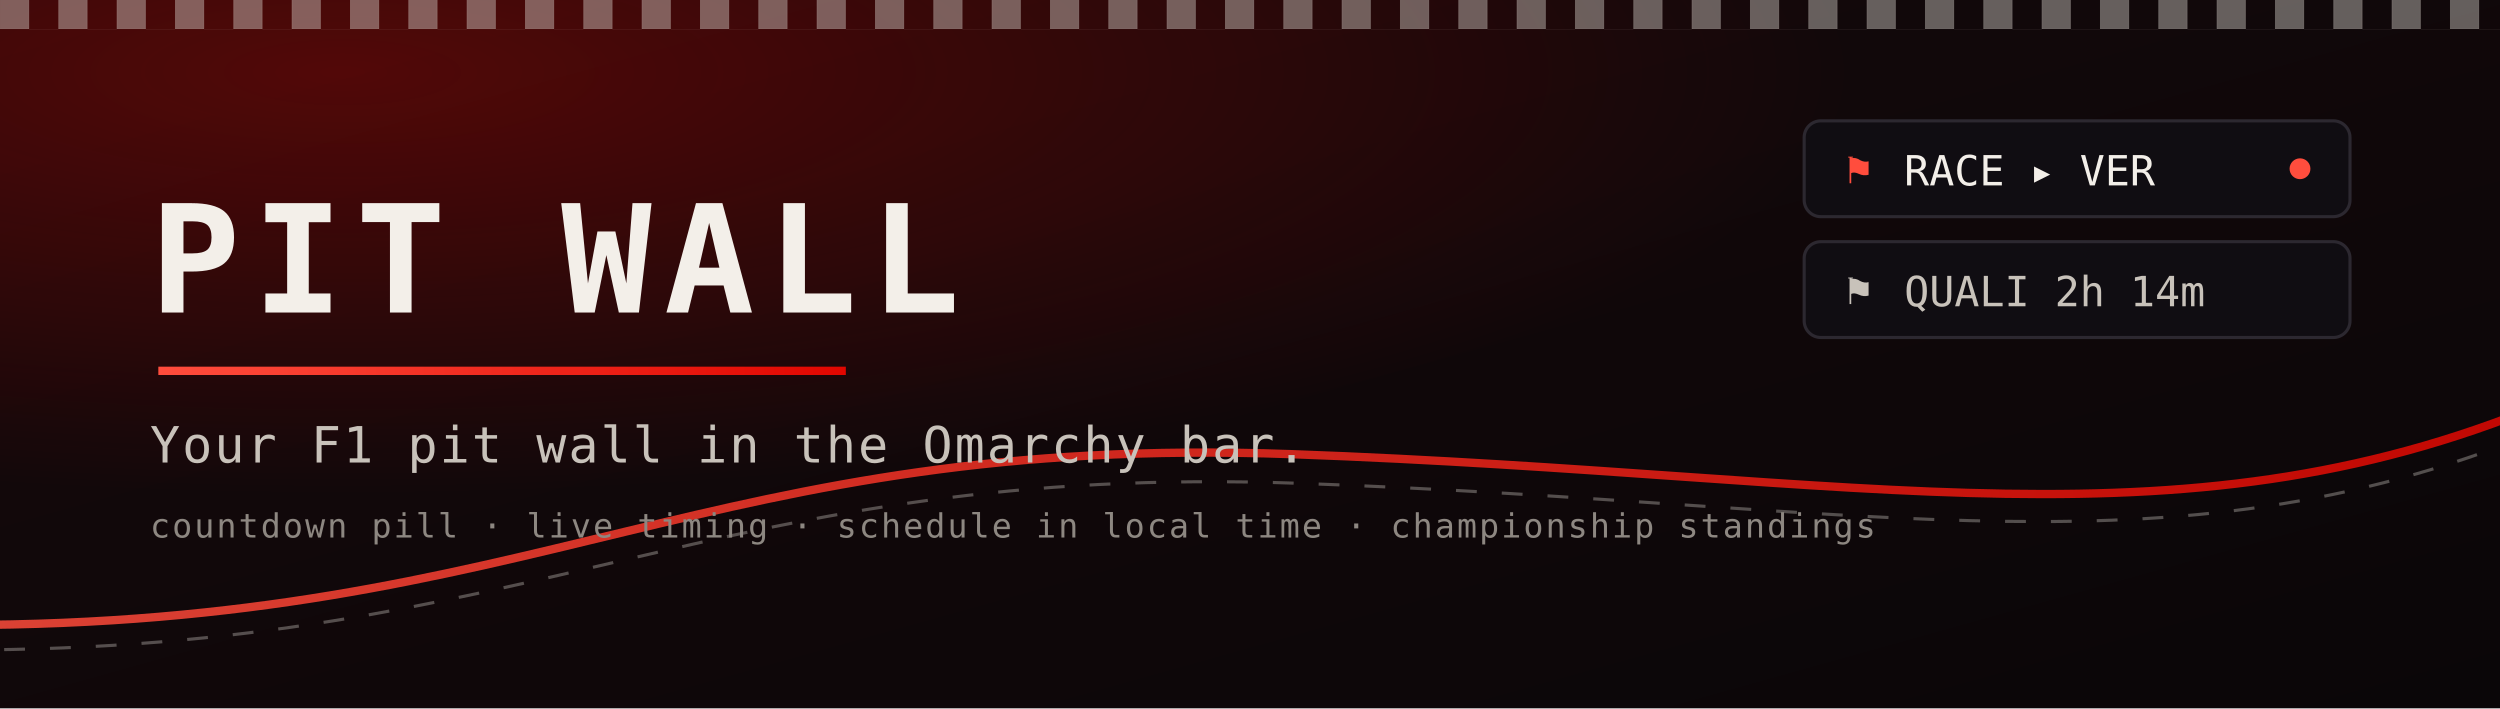
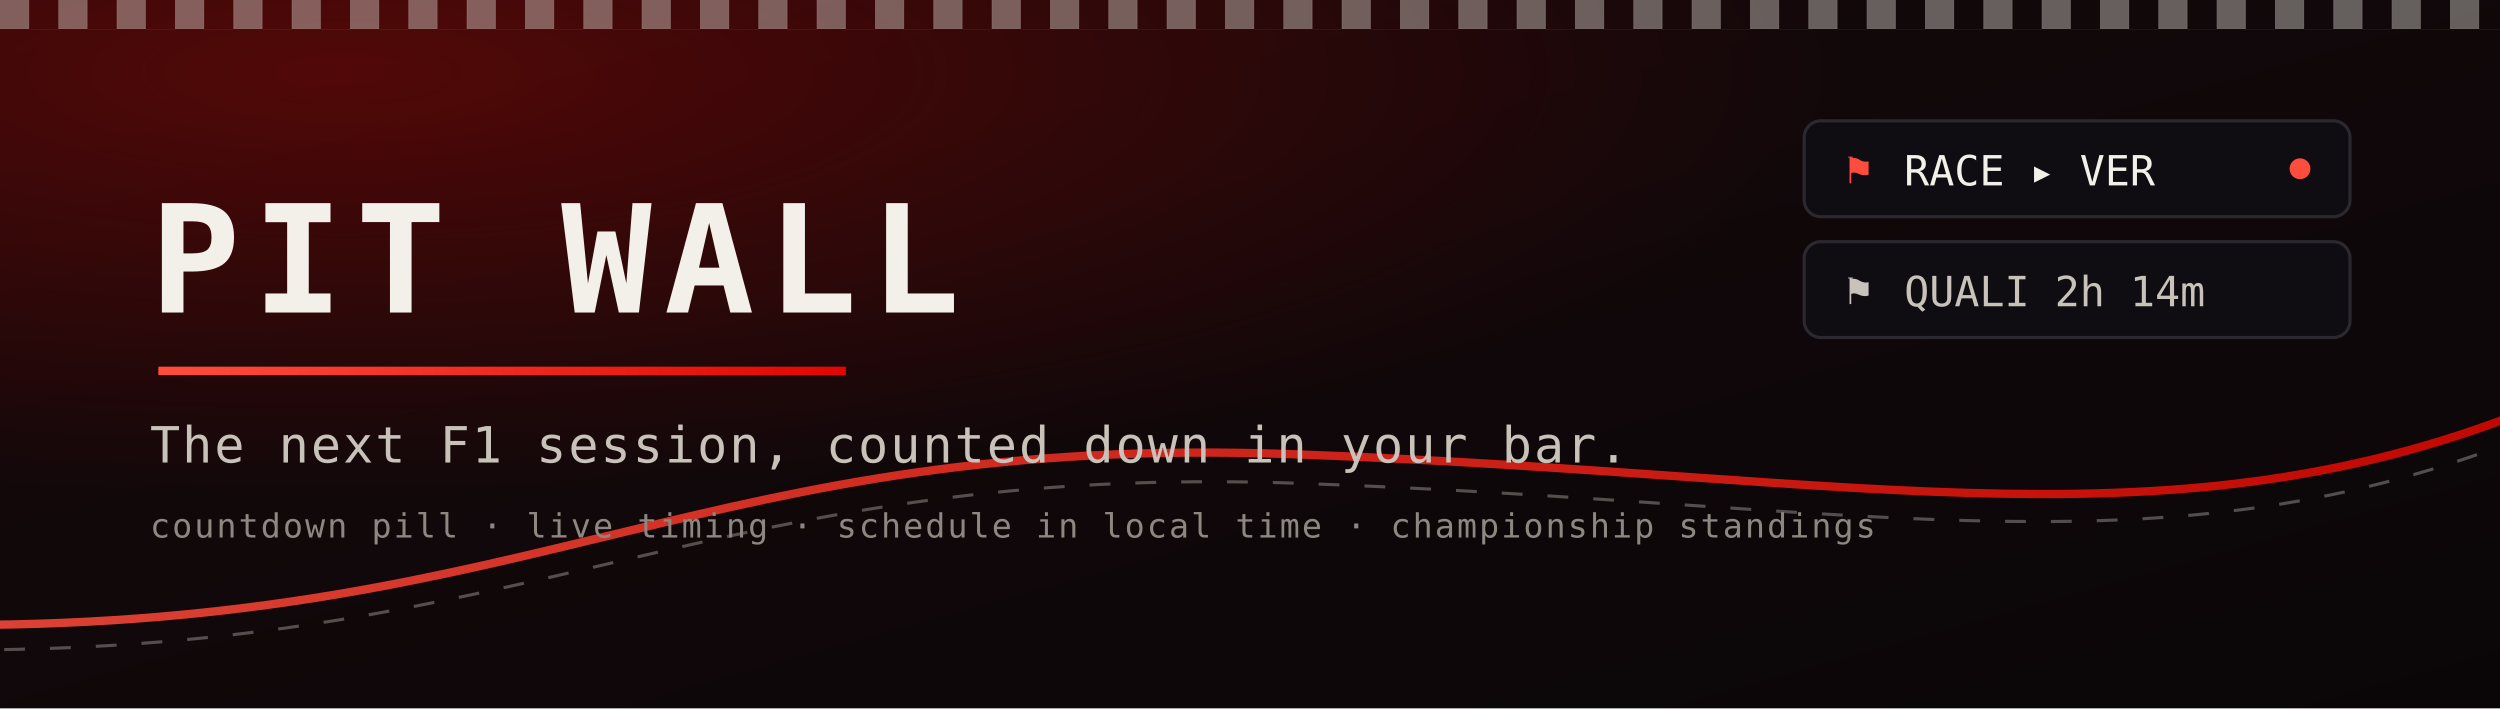
- <svg xmlns="http://www.w3.org/2000/svg" viewBox="0 0 1200 340" width="1200" height="340" role="img" aria-label="Pit Wall — Your F1 pit wall in the Omarchy bar.">
+ <svg xmlns="http://www.w3.org/2000/svg" viewBox="0 0 1200 340" width="1200" height="340" role="img" aria-label="Pit Wall — The next F1 session, counted down in your bar.">
  <defs>
    <linearGradient id="bg" x1="0" y1="0" x2="1" y2="1">
      <stop offset="0" stop-color="#16090b" />
      <stop offset="1" stop-color="#0a0608" />
    </linearGradient>
    <radialGradient id="glow" cx="0.14" cy="0.1" r="0.6">
      <stop offset="0" stop-color="#e10600" stop-opacity="0.30" />
      <stop offset="1" stop-color="#e10600" stop-opacity="0" />
    </radialGradient>
    <linearGradient id="rule" x1="0" y1="0" x2="1" y2="0">
      <stop offset="0" stop-color="#ff4d3d" />
      <stop offset="1" stop-color="#e10600" />
    </linearGradient>
    <pattern id="checker" width="28" height="28" patternUnits="userSpaceOnUse">
      <rect width="14" height="14" x="0" y="0" fill="#d7d2cb" fill-opacity="0.85" />
      <rect width="14" height="14" x="14" y="14" fill="#d7d2cb" fill-opacity="0.85" />
    </pattern>
  </defs>
  <rect width="1200" height="340" fill="url(#bg)" />
  <rect width="1200" height="340" fill="url(#glow)" />
  <rect x="0" y="0" width="1200" height="14" fill="url(#checker)" opacity="0.5" />
  <path d="M -20 300 C 260 300, 340 208, 620 218 S 1050 268, 1230 190" fill="none" stroke="url(#rule)" stroke-width="4" stroke-linecap="round" opacity="0.85" />
  <path d="M -20 312 C 260 312, 344 222, 624 232 S 1046 280, 1226 204" fill="none" stroke="#d7d2cb" stroke-width="1.5" stroke-dasharray="10 12" opacity="0.35" />
  <text x="72" y="150" font-family="'JetBrains Mono','Cascadia Mono',monospace" font-size="72" font-weight="700" letter-spacing="6" fill="#f3efe9">PIT WALL</text>
  <rect x="76" y="176" width="330" height="4" fill="url(#rule)" />
-   <text x="72" y="222" font-family="'JetBrains Mono','Cascadia Mono',monospace" font-size="24" letter-spacing="1" fill="#c8c2ba">Your F1 pit wall in the Omarchy bar.</text>
+   <text x="72" y="222" font-family="'JetBrains Mono','Cascadia Mono',monospace" font-size="24" letter-spacing="1" fill="#c8c2ba">The next F1 session, counted down in your bar.</text>
  <text x="72" y="258" font-family="'JetBrains Mono','Cascadia Mono',monospace" font-size="16" letter-spacing="1" fill="#8d8781">countdown pill · live timing · schedule in local time · championship standings</text>
  <g transform="translate(866,58)">
    <rect x="0" y="0" width="262" height="46" rx="8" fill="#100d12" stroke="#2c2830" stroke-width="1.5" />
    <text x="20" y="30" font-family="'JetBrains Mono','Cascadia Mono',monospace" font-size="20" fill="#ff4d3d">⚑</text>
    <text x="48" y="31" font-family="'JetBrains Mono','Cascadia Mono',monospace" font-size="20" fill="#f3efe9">RACE ▸ VER</text>
    <circle cx="238" cy="23" r="5" fill="#ff4d3d">
      <animate attributeName="opacity" values="1;0.25;1" dur="1.6s" repeatCount="indefinite" />
    </circle>
  </g>
  <g transform="translate(866,116)">
    <rect x="0" y="0" width="262" height="46" rx="8" fill="#100d12" stroke="#2c2830" stroke-width="1.5" />
    <text x="20" y="30" font-family="'JetBrains Mono','Cascadia Mono',monospace" font-size="20" fill="#c8c2ba">⚑</text>
    <text x="48" y="31" font-family="'JetBrains Mono','Cascadia Mono',monospace" font-size="20" fill="#c8c2ba">QUALI 2h 14m</text>
  </g>
</svg>
